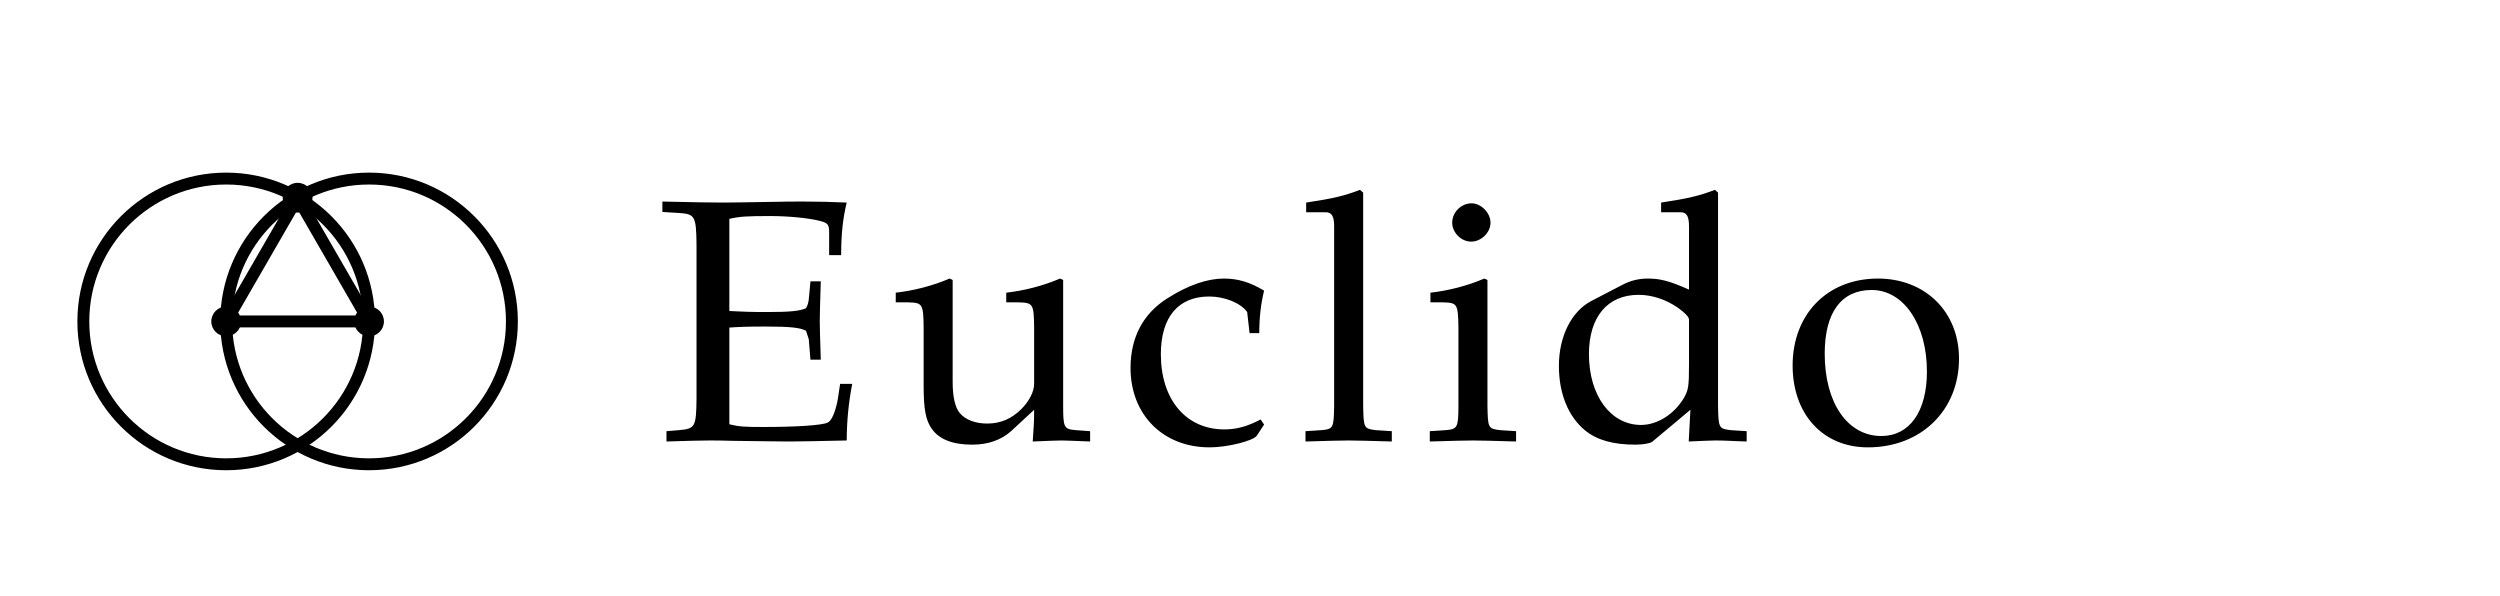
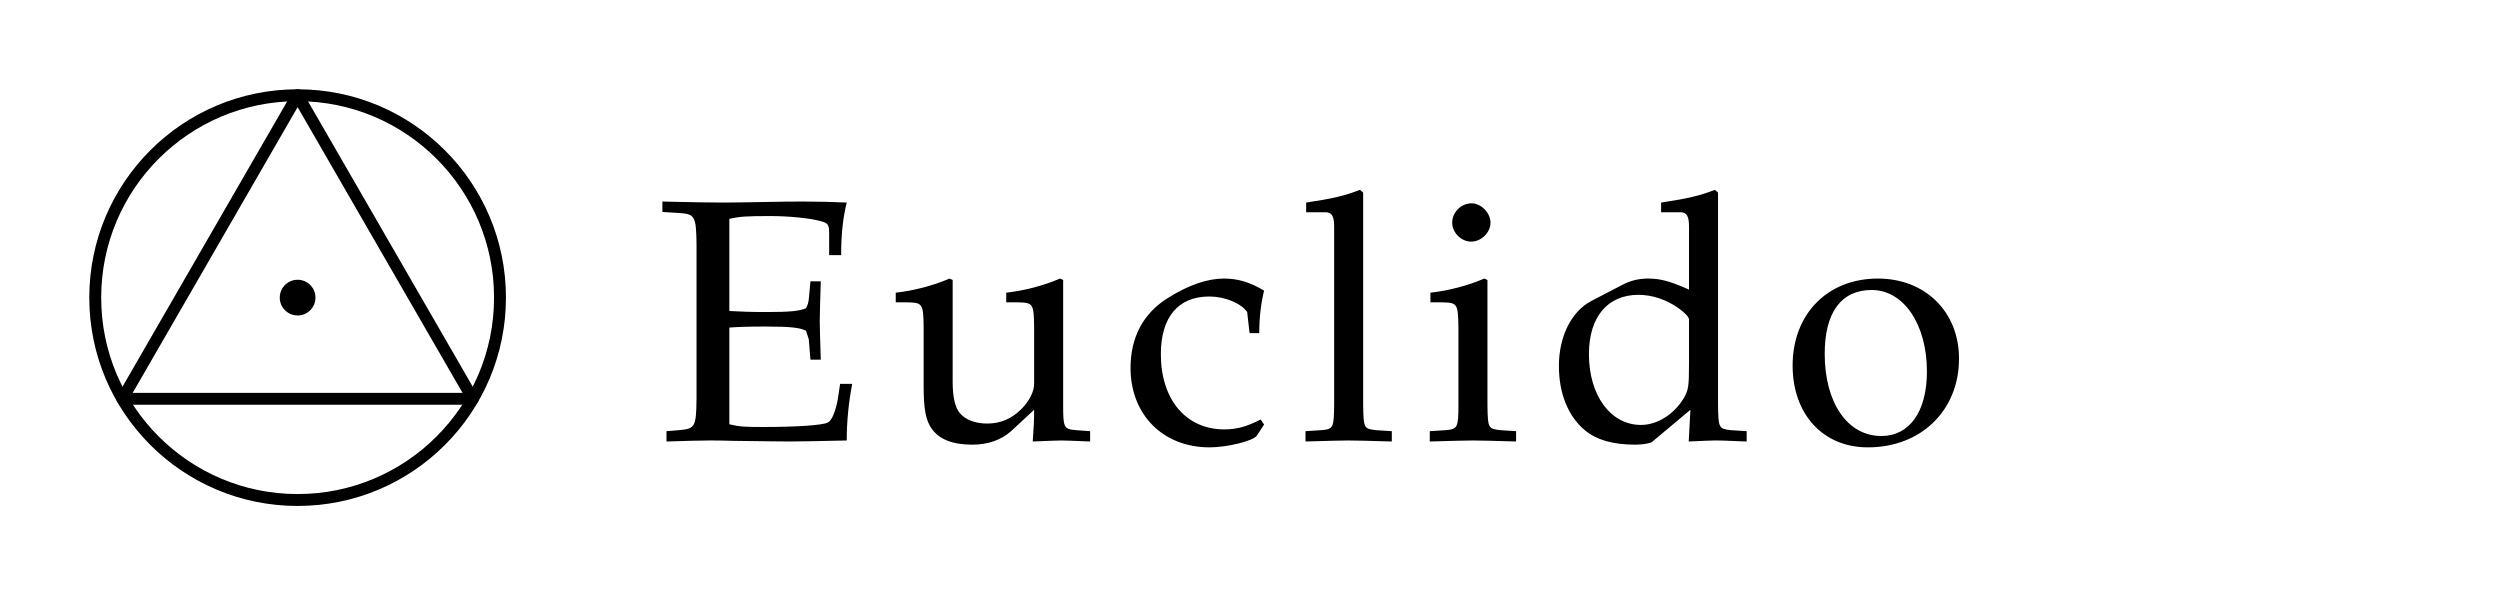
<svg xmlns="http://www.w3.org/2000/svg" width="420" height="100" viewBox="0 0 420 100" version="1.1" aria-label="Euclido">
  <g fill="none" stroke="currentColor" stroke-width="2" stroke-linejoin="round">
-     <circle cx="38" cy="54" r="24" />
-     <circle cx="62" cy="54" r="24" />
-     <path d="M38 54 L62 54 L50 33.215 Z" />
+     <circle cx="50" cy="50" r="34" />
+     <path d="M50.00 16.00 L79.44 67.00 L20.56 67.00 Z" />
  </g>
-   <g fill="currentColor">
-     <circle cx="38" cy="54" r="2.5" />
-     <circle cx="62" cy="54" r="2.5" />
-     <circle cx="50" cy="33.215" r="2.5" />
-   </g>
+   <circle cx="50" cy="50" r="3" fill="currentColor" />
  <text x="110" y="74" fill="currentColor" font-size="58" font-weight="300" letter-spacing="4" font-family="'Cormorant Garamond', 'EB Garamond', Garamond, 'Palatino Linotype', Palatino, Georgia, serif">Euclido</text>
</svg>
